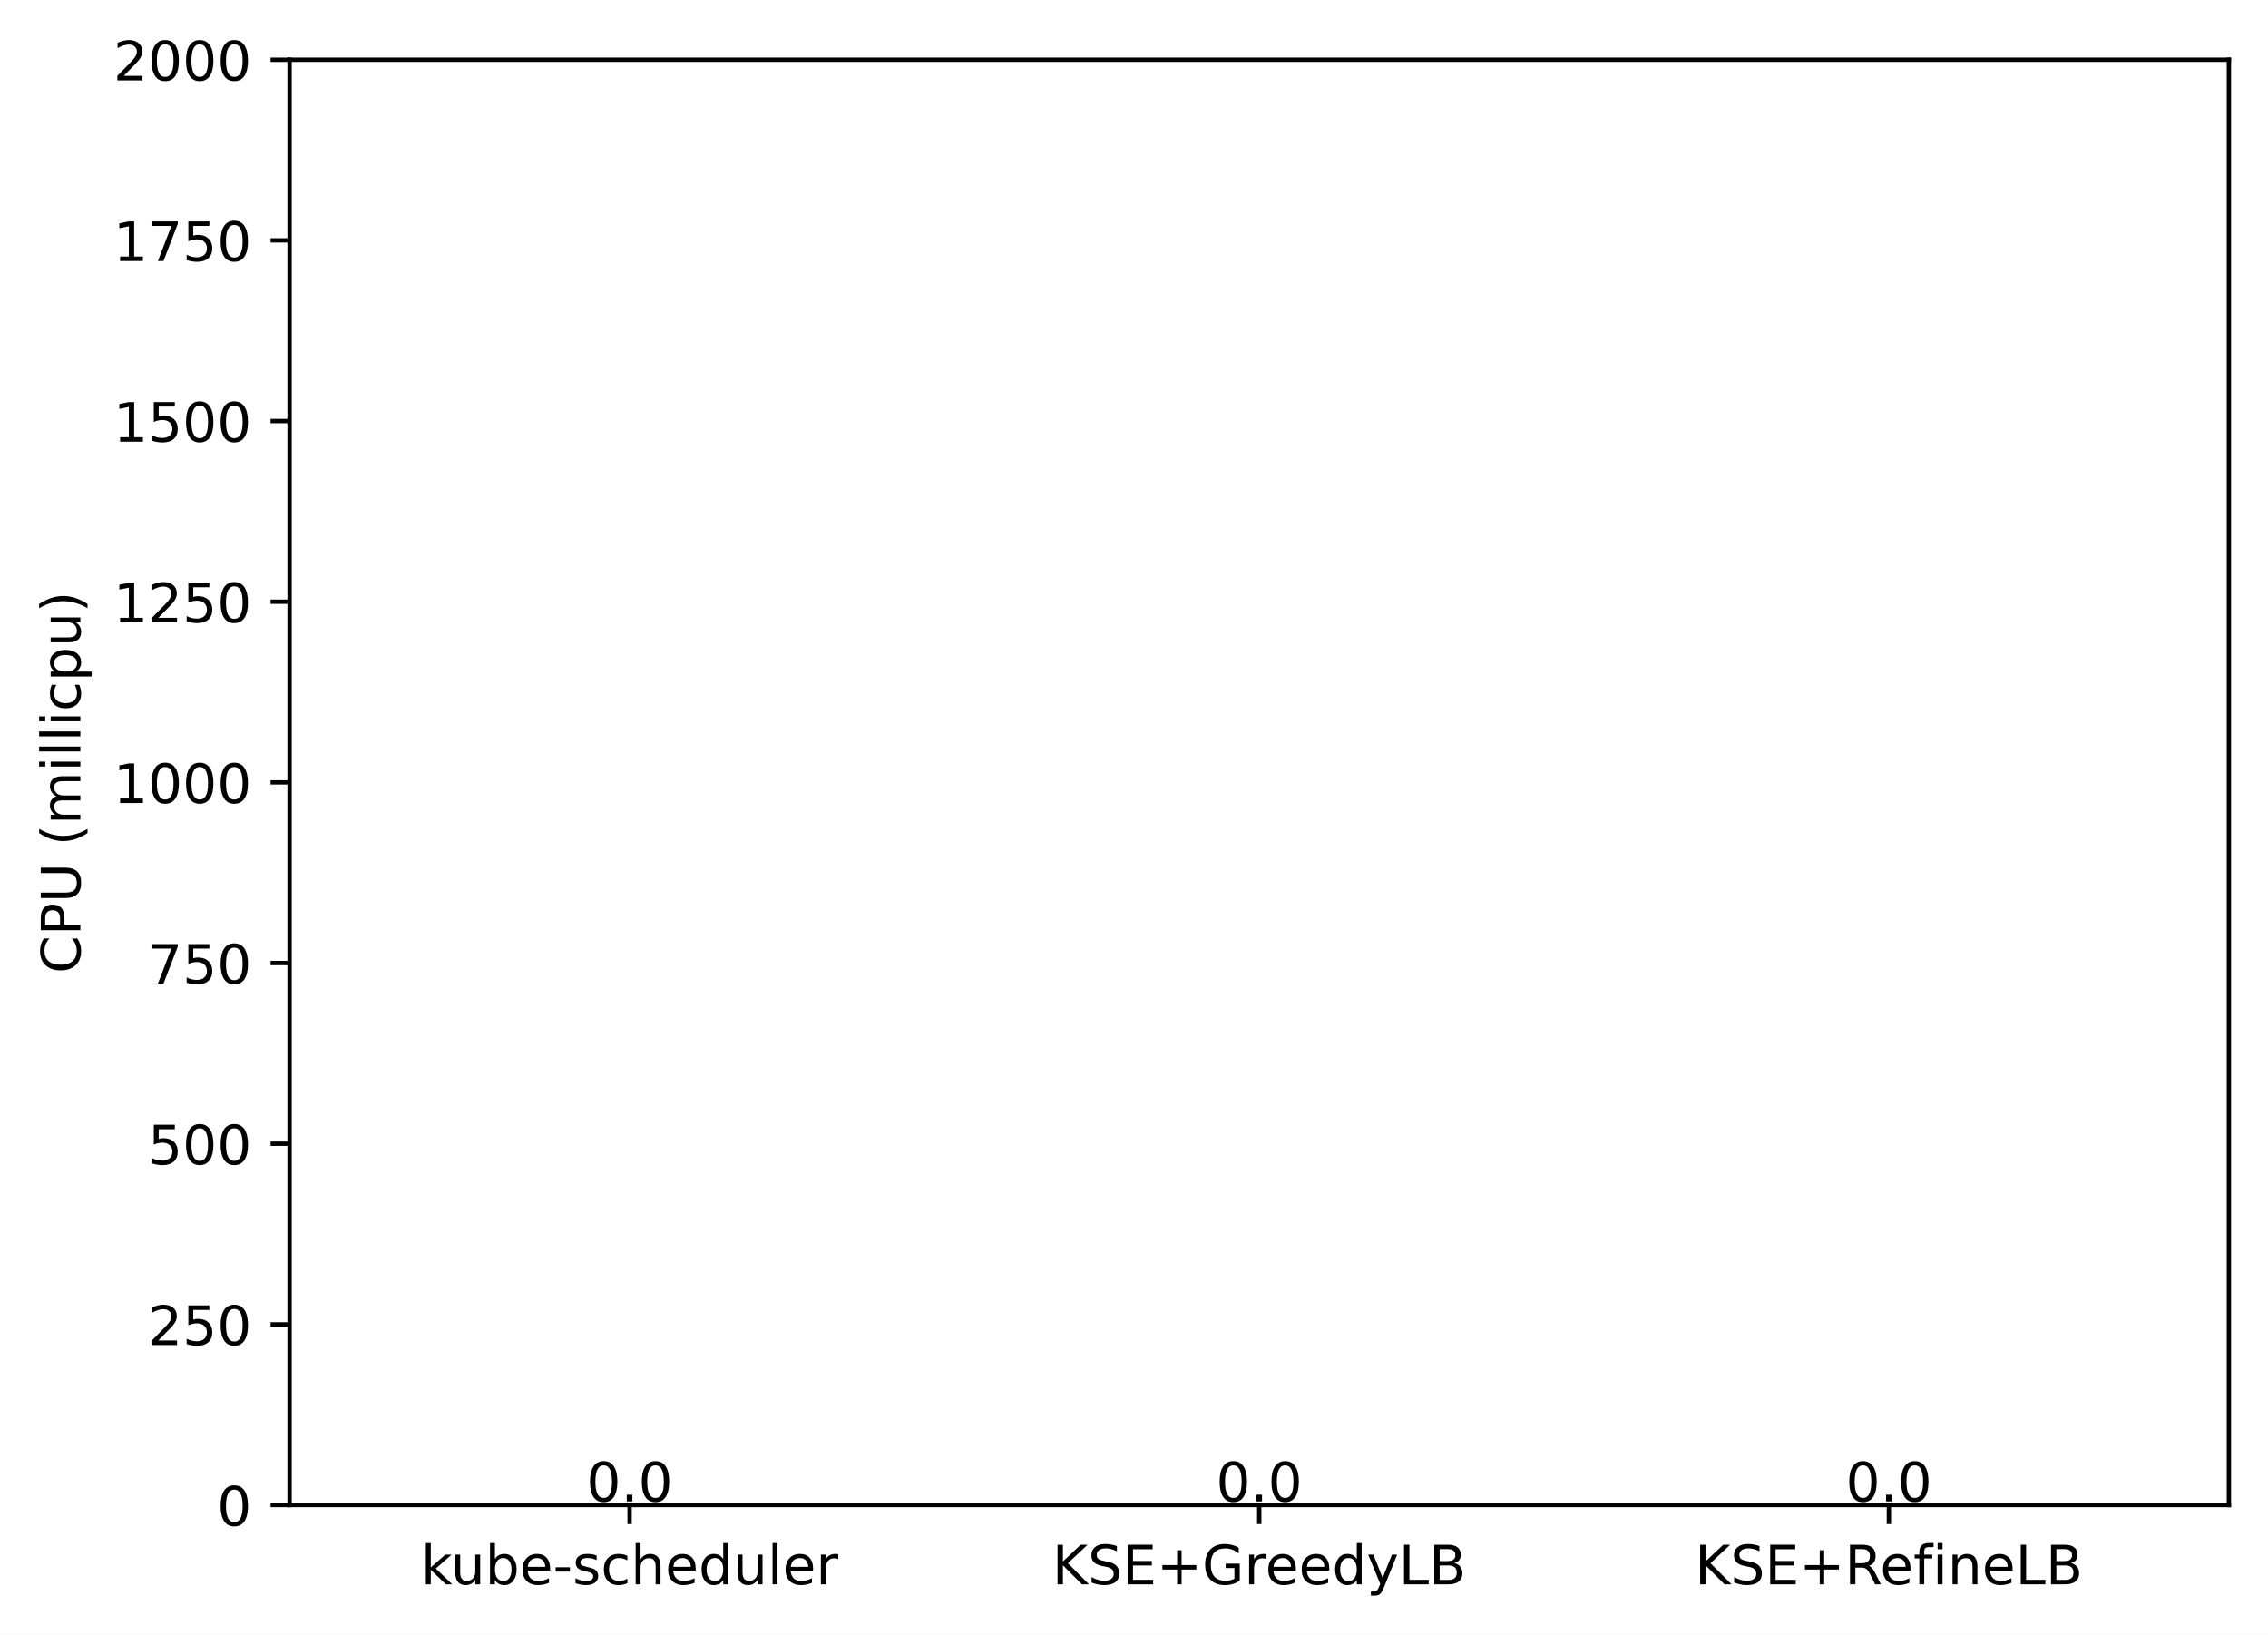
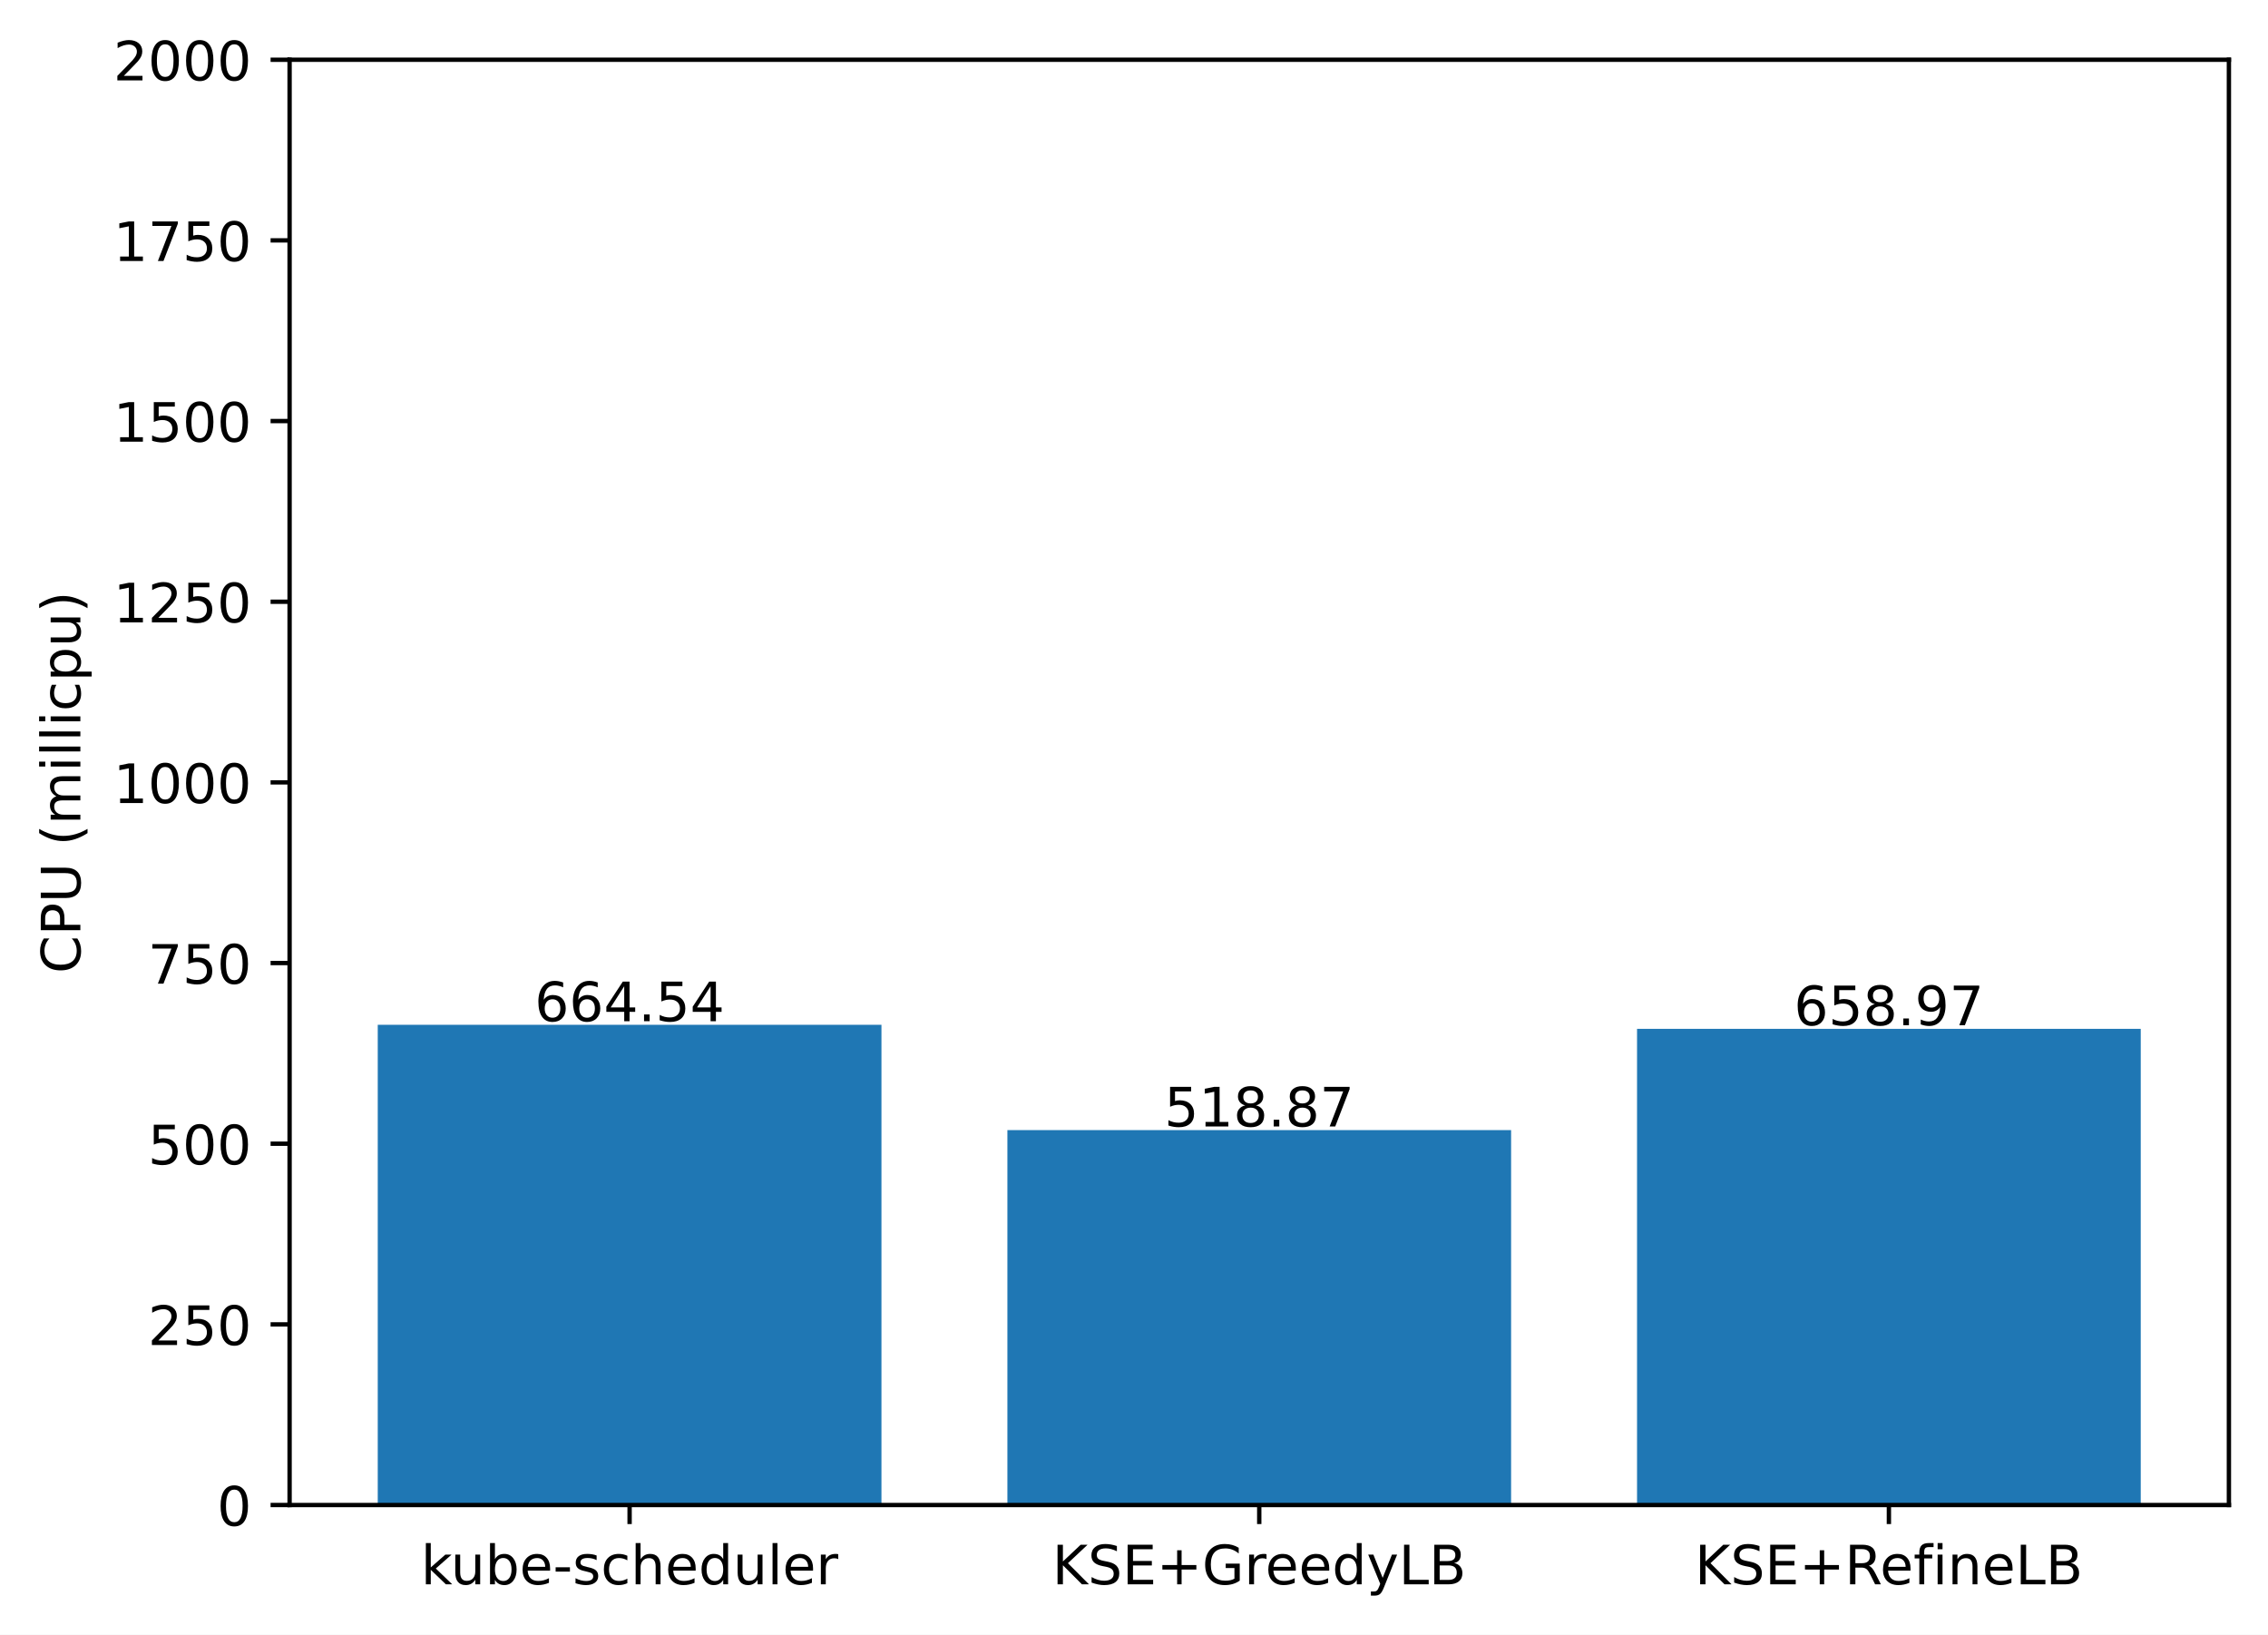
<svg xmlns="http://www.w3.org/2000/svg" xmlns:xlink="http://www.w3.org/1999/xlink" width="417.648pt" height="300.989pt" viewBox="0 0 417.648 300.989" version="1.1">
  <defs>
    <style type="text/css">*{stroke-linejoin: round; stroke-linecap: butt}</style>
  </defs>
  <g id="figure_1">
    <g id="patch_1">
      <path d="M 0 300.989  L 417.648 300.989  L 417.648 0  L 0 0  z " style="fill: #ffffff" />
    </g>
    <g id="axes_1">
      <g id="patch_2">
        <path d="M 53.328 277.111  L 410.448 277.111  L 410.448 10.999  L 53.328 10.999  z " style="fill: #ffffff" />
      </g>
      <g id="patch_3">
-         <path d="M 69.561 277.111  L 162.319 277.111  L 162.319 277.111  L 69.561 277.111  z " clip-path="url(#p4ad7c58e5f)" style="fill: #1f77b4" />
+         <path d="M 69.561 277.111  L 162.319 277.111  L 162.319 188.69  L 69.561 188.69  z " clip-path="url(#pa3d233bbb9)" style="fill: #1f77b4" />
      </g>
      <g id="patch_4">
-         <path d="M 185.509 277.111  L 278.267 277.111  L 278.267 277.111  L 185.509 277.111  z " clip-path="url(#p4ad7c58e5f)" style="fill: #1f77b4" />
+         <path d="M 185.509 277.111  L 278.267 277.111  L 278.267 208.072  L 185.509 208.072  z " clip-path="url(#pa3d233bbb9)" style="fill: #1f77b4" />
      </g>
      <g id="patch_5">
-         <path d="M 301.457 277.111  L 394.215 277.111  L 394.215 277.111  L 301.457 277.111  z " clip-path="url(#p4ad7c58e5f)" style="fill: #1f77b4" />
+         <path d="M 301.457 277.111  L 394.215 277.111  L 394.215 189.431  L 301.457 189.431  z " clip-path="url(#pa3d233bbb9)" style="fill: #1f77b4" />
      </g>
      <g id="matplotlib.axis_1">
        <g id="xtick_1">
          <g id="line2d_1">
            <defs>
-               <path id="m0cedd83560" d="M 0 0  L 0 3.5  " style="stroke: #000000; stroke-width: 0.8" />
+               <path id="m60b8b5bcab" d="M 0 0  L 0 3.5  " style="stroke: #000000; stroke-width: 0.8" />
            </defs>
            <g>
-               <use xlink:href="#m0cedd83560" x="115.94" y="277.111" style="stroke: #000000; stroke-width: 0.8" />
+               <use xlink:href="#m60b8b5bcab" x="115.94" y="277.111" style="stroke: #000000; stroke-width: 0.8" />
            </g>
          </g>
          <g id="text_1">
            <g transform="translate(77.51429 291.7097)scale(0.1 -0.1)">
              <defs>
                <path id="DejaVuSans-6b" d="M 581 4863  L 1159 4863  L 1159 1991  L 2875 3500  L 3609 3500  L 1753 1863  L 3688 0  L 2938 0  L 1159 1709  L 1159 0  L 581 0  L 581 4863  z " transform="scale(0.015625)" />
                <path id="DejaVuSans-75" d="M 544 1381  L 544 3500  L 1119 3500  L 1119 1403  Q 1119 906 1312 657  Q 1506 409 1894 409  Q 2359 409 2629 706  Q 2900 1003 2900 1516  L 2900 3500  L 3475 3500  L 3475 0  L 2900 0  L 2900 538  Q 2691 219 2414 64  Q 2138 -91 1772 -91  Q 1169 -91 856 284  Q 544 659 544 1381  z M 1991 3584  L 1991 3584  z " transform="scale(0.015625)" />
                <path id="DejaVuSans-62" d="M 3116 1747  Q 3116 2381 2855 2742  Q 2594 3103 2138 3103  Q 1681 3103 1420 2742  Q 1159 2381 1159 1747  Q 1159 1113 1420 752  Q 1681 391 2138 391  Q 2594 391 2855 752  Q 3116 1113 3116 1747  z M 1159 2969  Q 1341 3281 1617 3432  Q 1894 3584 2278 3584  Q 2916 3584 3314 3078  Q 3713 2572 3713 1747  Q 3713 922 3314 415  Q 2916 -91 2278 -91  Q 1894 -91 1617 61  Q 1341 213 1159 525  L 1159 0  L 581 0  L 581 4863  L 1159 4863  L 1159 2969  z " transform="scale(0.015625)" />
                <path id="DejaVuSans-65" d="M 3597 1894  L 3597 1613  L 953 1613  Q 991 1019 1311 708  Q 1631 397 2203 397  Q 2534 397 2845 478  Q 3156 559 3463 722  L 3463 178  Q 3153 47 2828 -22  Q 2503 -91 2169 -91  Q 1331 -91 842 396  Q 353 884 353 1716  Q 353 2575 817 3079  Q 1281 3584 2069 3584  Q 2775 3584 3186 3129  Q 3597 2675 3597 1894  z M 3022 2063  Q 3016 2534 2758 2815  Q 2500 3097 2075 3097  Q 1594 3097 1305 2825  Q 1016 2553 972 2059  L 3022 2063  z " transform="scale(0.015625)" />
                <path id="DejaVuSans-2d" d="M 313 2009  L 1997 2009  L 1997 1497  L 313 1497  L 313 2009  z " transform="scale(0.015625)" />
                <path id="DejaVuSans-73" d="M 2834 3397  L 2834 2853  Q 2591 2978 2328 3040  Q 2066 3103 1784 3103  Q 1356 3103 1142 2972  Q 928 2841 928 2578  Q 928 2378 1081 2264  Q 1234 2150 1697 2047  L 1894 2003  Q 2506 1872 2764 1633  Q 3022 1394 3022 966  Q 3022 478 2636 193  Q 2250 -91 1575 -91  Q 1294 -91 989 -36  Q 684 19 347 128  L 347 722  Q 666 556 975 473  Q 1284 391 1588 391  Q 1994 391 2212 530  Q 2431 669 2431 922  Q 2431 1156 2273 1281  Q 2116 1406 1581 1522  L 1381 1569  Q 847 1681 609 1914  Q 372 2147 372 2553  Q 372 3047 722 3315  Q 1072 3584 1716 3584  Q 2034 3584 2315 3537  Q 2597 3491 2834 3397  z " transform="scale(0.015625)" />
                <path id="DejaVuSans-63" d="M 3122 3366  L 3122 2828  Q 2878 2963 2633 3030  Q 2388 3097 2138 3097  Q 1578 3097 1268 2742  Q 959 2388 959 1747  Q 959 1106 1268 751  Q 1578 397 2138 397  Q 2388 397 2633 464  Q 2878 531 3122 666  L 3122 134  Q 2881 22 2623 -34  Q 2366 -91 2075 -91  Q 1284 -91 818 406  Q 353 903 353 1747  Q 353 2603 823 3093  Q 1294 3584 2113 3584  Q 2378 3584 2631 3529  Q 2884 3475 3122 3366  z " transform="scale(0.015625)" />
                <path id="DejaVuSans-68" d="M 3513 2113  L 3513 0  L 2938 0  L 2938 2094  Q 2938 2591 2744 2837  Q 2550 3084 2163 3084  Q 1697 3084 1428 2787  Q 1159 2491 1159 1978  L 1159 0  L 581 0  L 581 4863  L 1159 4863  L 1159 2956  Q 1366 3272 1645 3428  Q 1925 3584 2291 3584  Q 2894 3584 3203 3211  Q 3513 2838 3513 2113  z " transform="scale(0.015625)" />
                <path id="DejaVuSans-64" d="M 2906 2969  L 2906 4863  L 3481 4863  L 3481 0  L 2906 0  L 2906 525  Q 2725 213 2448 61  Q 2172 -91 1784 -91  Q 1150 -91 751 415  Q 353 922 353 1747  Q 353 2572 751 3078  Q 1150 3584 1784 3584  Q 2172 3584 2448 3432  Q 2725 3281 2906 2969  z M 947 1747  Q 947 1113 1208 752  Q 1469 391 1925 391  Q 2381 391 2643 752  Q 2906 1113 2906 1747  Q 2906 2381 2643 2742  Q 2381 3103 1925 3103  Q 1469 3103 1208 2742  Q 947 2381 947 1747  z " transform="scale(0.015625)" />
                <path id="DejaVuSans-6c" d="M 603 4863  L 1178 4863  L 1178 0  L 603 0  L 603 4863  z " transform="scale(0.015625)" />
                <path id="DejaVuSans-72" d="M 2631 2963  Q 2534 3019 2420 3045  Q 2306 3072 2169 3072  Q 1681 3072 1420 2755  Q 1159 2438 1159 1844  L 1159 0  L 581 0  L 581 3500  L 1159 3500  L 1159 2956  Q 1341 3275 1631 3429  Q 1922 3584 2338 3584  Q 2397 3584 2469 3576  Q 2541 3569 2628 3553  L 2631 2963  z " transform="scale(0.015625)" />
              </defs>
              <use xlink:href="#DejaVuSans-6b" />
              <use xlink:href="#DejaVuSans-75" x="54.785" />
              <use xlink:href="#DejaVuSans-62" x="118.164" />
              <use xlink:href="#DejaVuSans-65" x="181.641" />
              <use xlink:href="#DejaVuSans-2d" x="243.164" />
              <use xlink:href="#DejaVuSans-73" x="279.248" />
              <use xlink:href="#DejaVuSans-63" x="331.348" />
              <use xlink:href="#DejaVuSans-68" x="386.328" />
              <use xlink:href="#DejaVuSans-65" x="449.707" />
              <use xlink:href="#DejaVuSans-64" x="511.23" />
              <use xlink:href="#DejaVuSans-75" x="574.707" />
              <use xlink:href="#DejaVuSans-6c" x="638.086" />
              <use xlink:href="#DejaVuSans-65" x="665.869" />
              <use xlink:href="#DejaVuSans-72" x="727.393" />
            </g>
          </g>
        </g>
        <g id="xtick_2">
          <g id="line2d_2">
            <g>
-               <use xlink:href="#m0cedd83560" x="231.888" y="277.111" style="stroke: #000000; stroke-width: 0.8" />
+               <use xlink:href="#m60b8b5bcab" x="231.888" y="277.111" style="stroke: #000000; stroke-width: 0.8" />
            </g>
          </g>
          <g id="text_2">
            <g transform="translate(193.7655 291.7097)scale(0.1 -0.1)">
              <defs>
                <path id="DejaVuSans-4b" d="M 628 4666  L 1259 4666  L 1259 2694  L 3353 4666  L 4166 4666  L 1850 2491  L 4331 0  L 3500 0  L 1259 2247  L 1259 0  L 628 0  L 628 4666  z " transform="scale(0.015625)" />
                <path id="DejaVuSans-53" d="M 3425 4513  L 3425 3897  Q 3066 4069 2747 4153  Q 2428 4238 2131 4238  Q 1616 4238 1336 4038  Q 1056 3838 1056 3469  Q 1056 3159 1242 3001  Q 1428 2844 1947 2747  L 2328 2669  Q 3034 2534 3370 2195  Q 3706 1856 3706 1288  Q 3706 609 3251 259  Q 2797 -91 1919 -91  Q 1588 -91 1214 -16  Q 841 59 441 206  L 441 856  Q 825 641 1194 531  Q 1563 422 1919 422  Q 2459 422 2753 634  Q 3047 847 3047 1241  Q 3047 1584 2836 1778  Q 2625 1972 2144 2069  L 1759 2144  Q 1053 2284 737 2584  Q 422 2884 422 3419  Q 422 4038 858 4394  Q 1294 4750 2059 4750  Q 2388 4750 2728 4690  Q 3069 4631 3425 4513  z " transform="scale(0.015625)" />
                <path id="DejaVuSans-45" d="M 628 4666  L 3578 4666  L 3578 4134  L 1259 4134  L 1259 2753  L 3481 2753  L 3481 2222  L 1259 2222  L 1259 531  L 3634 531  L 3634 0  L 628 0  L 628 4666  z " transform="scale(0.015625)" />
                <path id="DejaVuSans-2b" d="M 2944 4013  L 2944 2272  L 4684 2272  L 4684 1741  L 2944 1741  L 2944 0  L 2419 0  L 2419 1741  L 678 1741  L 678 2272  L 2419 2272  L 2419 4013  L 2944 4013  z " transform="scale(0.015625)" />
                <path id="DejaVuSans-47" d="M 3809 666  L 3809 1919  L 2778 1919  L 2778 2438  L 4434 2438  L 4434 434  Q 4069 175 3628 42  Q 3188 -91 2688 -91  Q 1594 -91 976 548  Q 359 1188 359 2328  Q 359 3472 976 4111  Q 1594 4750 2688 4750  Q 3144 4750 3555 4637  Q 3966 4525 4313 4306  L 4313 3634  Q 3963 3931 3569 4081  Q 3175 4231 2741 4231  Q 1884 4231 1454 3753  Q 1025 3275 1025 2328  Q 1025 1384 1454 906  Q 1884 428 2741 428  Q 3075 428 3337 486  Q 3600 544 3809 666  z " transform="scale(0.015625)" />
                <path id="DejaVuSans-79" d="M 2059 -325  Q 1816 -950 1584 -1140  Q 1353 -1331 966 -1331  L 506 -1331  L 506 -850  L 844 -850  Q 1081 -850 1212 -737  Q 1344 -625 1503 -206  L 1606 56  L 191 3500  L 800 3500  L 1894 763  L 2988 3500  L 3597 3500  L 2059 -325  z " transform="scale(0.015625)" />
                <path id="DejaVuSans-4c" d="M 628 4666  L 1259 4666  L 1259 531  L 3531 531  L 3531 0  L 628 0  L 628 4666  z " transform="scale(0.015625)" />
                <path id="DejaVuSans-42" d="M 1259 2228  L 1259 519  L 2272 519  Q 2781 519 3026 730  Q 3272 941 3272 1375  Q 3272 1813 3026 2020  Q 2781 2228 2272 2228  L 1259 2228  z M 1259 4147  L 1259 2741  L 2194 2741  Q 2656 2741 2882 2914  Q 3109 3088 3109 3444  Q 3109 3797 2882 3972  Q 2656 4147 2194 4147  L 1259 4147  z M 628 4666  L 2241 4666  Q 2963 4666 3353 4366  Q 3744 4066 3744 3513  Q 3744 3084 3544 2831  Q 3344 2578 2956 2516  Q 3422 2416 3680 2098  Q 3938 1781 3938 1306  Q 3938 681 3513 340  Q 3088 0 2303 0  L 628 0  L 628 4666  z " transform="scale(0.015625)" />
              </defs>
              <use xlink:href="#DejaVuSans-4b" />
              <use xlink:href="#DejaVuSans-53" x="65.576" />
              <use xlink:href="#DejaVuSans-45" x="129.053" />
              <use xlink:href="#DejaVuSans-2b" x="192.236" />
              <use xlink:href="#DejaVuSans-47" x="276.025" />
              <use xlink:href="#DejaVuSans-72" x="353.516" />
              <use xlink:href="#DejaVuSans-65" x="392.379" />
              <use xlink:href="#DejaVuSans-65" x="453.902" />
              <use xlink:href="#DejaVuSans-64" x="515.426" />
              <use xlink:href="#DejaVuSans-79" x="578.902" />
              <use xlink:href="#DejaVuSans-4c" x="638.082" />
              <use xlink:href="#DejaVuSans-42" x="693.795" />
            </g>
          </g>
        </g>
        <g id="xtick_3">
          <g id="line2d_3">
            <g>
-               <use xlink:href="#m0cedd83560" x="347.836" y="277.111" style="stroke: #000000; stroke-width: 0.8" />
+               <use xlink:href="#m60b8b5bcab" x="347.836" y="277.111" style="stroke: #000000; stroke-width: 0.8" />
            </g>
          </g>
          <g id="text_3">
            <g transform="translate(312.0971 291.7097)scale(0.1 -0.1)">
              <defs>
                <path id="DejaVuSans-52" d="M 2841 2188  Q 3044 2119 3236 1894  Q 3428 1669 3622 1275  L 4263 0  L 3584 0  L 2988 1197  Q 2756 1666 2539 1819  Q 2322 1972 1947 1972  L 1259 1972  L 1259 0  L 628 0  L 628 4666  L 2053 4666  Q 2853 4666 3247 4331  Q 3641 3997 3641 3322  Q 3641 2881 3436 2590  Q 3231 2300 2841 2188  z M 1259 4147  L 1259 2491  L 2053 2491  Q 2509 2491 2742 2702  Q 2975 2913 2975 3322  Q 2975 3731 2742 3939  Q 2509 4147 2053 4147  L 1259 4147  z " transform="scale(0.015625)" />
                <path id="DejaVuSans-66" d="M 2375 4863  L 2375 4384  L 1825 4384  Q 1516 4384 1395 4259  Q 1275 4134 1275 3809  L 1275 3500  L 2222 3500  L 2222 3053  L 1275 3053  L 1275 0  L 697 0  L 697 3053  L 147 3053  L 147 3500  L 697 3500  L 697 3744  Q 697 4328 969 4595  Q 1241 4863 1831 4863  L 2375 4863  z " transform="scale(0.015625)" />
                <path id="DejaVuSans-69" d="M 603 3500  L 1178 3500  L 1178 0  L 603 0  L 603 3500  z M 603 4863  L 1178 4863  L 1178 4134  L 603 4134  L 603 4863  z " transform="scale(0.015625)" />
                <path id="DejaVuSans-6e" d="M 3513 2113  L 3513 0  L 2938 0  L 2938 2094  Q 2938 2591 2744 2837  Q 2550 3084 2163 3084  Q 1697 3084 1428 2787  Q 1159 2491 1159 1978  L 1159 0  L 581 0  L 581 3500  L 1159 3500  L 1159 2956  Q 1366 3272 1645 3428  Q 1925 3584 2291 3584  Q 2894 3584 3203 3211  Q 3513 2838 3513 2113  z " transform="scale(0.015625)" />
              </defs>
              <use xlink:href="#DejaVuSans-4b" />
              <use xlink:href="#DejaVuSans-53" x="65.576" />
              <use xlink:href="#DejaVuSans-45" x="129.053" />
              <use xlink:href="#DejaVuSans-2b" x="192.236" />
              <use xlink:href="#DejaVuSans-52" x="276.025" />
              <use xlink:href="#DejaVuSans-65" x="341.008" />
              <use xlink:href="#DejaVuSans-66" x="402.531" />
              <use xlink:href="#DejaVuSans-69" x="437.736" />
              <use xlink:href="#DejaVuSans-6e" x="465.52" />
              <use xlink:href="#DejaVuSans-65" x="528.898" />
              <use xlink:href="#DejaVuSans-4c" x="590.422" />
              <use xlink:href="#DejaVuSans-42" x="646.135" />
            </g>
          </g>
        </g>
      </g>
      <g id="matplotlib.axis_2">
        <g id="ytick_1">
          <g id="line2d_4">
            <defs>
-               <path id="m7440c6a08d" d="M 0 0  L -3.5 0  " style="stroke: #000000; stroke-width: 0.8" />
+               <path id="m6263ef5c12" d="M 0 0  L -3.5 0  " style="stroke: #000000; stroke-width: 0.8" />
            </defs>
            <g>
-               <use xlink:href="#m7440c6a08d" x="53.328" y="277.111" style="stroke: #000000; stroke-width: 0.8" />
+               <use xlink:href="#m6263ef5c12" x="53.328" y="277.111" style="stroke: #000000; stroke-width: 0.8" />
            </g>
          </g>
          <g id="text_4">
            <g transform="translate(39.96563 280.9104)scale(0.1 -0.1)">
              <defs>
                <path id="DejaVuSans-30" d="M 2034 4250  Q 1547 4250 1301 3770  Q 1056 3291 1056 2328  Q 1056 1369 1301 889  Q 1547 409 2034 409  Q 2525 409 2770 889  Q 3016 1369 3016 2328  Q 3016 3291 2770 3770  Q 2525 4250 2034 4250  z M 2034 4750  Q 2819 4750 3233 4129  Q 3647 3509 3647 2328  Q 3647 1150 3233 529  Q 2819 -91 2034 -91  Q 1250 -91 836 529  Q 422 1150 422 2328  Q 422 3509 836 4129  Q 1250 4750 2034 4750  z " transform="scale(0.015625)" />
              </defs>
              <use xlink:href="#DejaVuSans-30" />
            </g>
          </g>
        </g>
        <g id="ytick_2">
          <g id="line2d_5">
            <g>
-               <use xlink:href="#m7440c6a08d" x="53.328" y="243.847" style="stroke: #000000; stroke-width: 0.8" />
+               <use xlink:href="#m6263ef5c12" x="53.328" y="243.847" style="stroke: #000000; stroke-width: 0.8" />
            </g>
          </g>
          <g id="text_5">
            <g transform="translate(27.24063 247.6464)scale(0.1 -0.1)">
              <defs>
                <path id="DejaVuSans-32" d="M 1228 531  L 3431 531  L 3431 0  L 469 0  L 469 531  Q 828 903 1448 1529  Q 2069 2156 2228 2338  Q 2531 2678 2651 2914  Q 2772 3150 2772 3378  Q 2772 3750 2511 3984  Q 2250 4219 1831 4219  Q 1534 4219 1204 4116  Q 875 4013 500 3803  L 500 4441  Q 881 4594 1212 4672  Q 1544 4750 1819 4750  Q 2544 4750 2975 4387  Q 3406 4025 3406 3419  Q 3406 3131 3298 2873  Q 3191 2616 2906 2266  Q 2828 2175 2409 1742  Q 1991 1309 1228 531  z " transform="scale(0.015625)" />
                <path id="DejaVuSans-35" d="M 691 4666  L 3169 4666  L 3169 4134  L 1269 4134  L 1269 2991  Q 1406 3038 1543 3061  Q 1681 3084 1819 3084  Q 2600 3084 3056 2656  Q 3513 2228 3513 1497  Q 3513 744 3044 326  Q 2575 -91 1722 -91  Q 1428 -91 1123 -41  Q 819 9 494 109  L 494 744  Q 775 591 1075 516  Q 1375 441 1709 441  Q 2250 441 2565 725  Q 2881 1009 2881 1497  Q 2881 1984 2565 2268  Q 2250 2553 1709 2553  Q 1456 2553 1204 2497  Q 953 2441 691 2322  L 691 4666  z " transform="scale(0.015625)" />
              </defs>
              <use xlink:href="#DejaVuSans-32" />
              <use xlink:href="#DejaVuSans-35" x="63.623" />
              <use xlink:href="#DejaVuSans-30" x="127.246" />
            </g>
          </g>
        </g>
        <g id="ytick_3">
          <g id="line2d_6">
            <g>
-               <use xlink:href="#m7440c6a08d" x="53.328" y="210.583" style="stroke: #000000; stroke-width: 0.8" />
+               <use xlink:href="#m6263ef5c12" x="53.328" y="210.583" style="stroke: #000000; stroke-width: 0.8" />
            </g>
          </g>
          <g id="text_6">
            <g transform="translate(27.24063 214.3824)scale(0.1 -0.1)">
              <use xlink:href="#DejaVuSans-35" />
              <use xlink:href="#DejaVuSans-30" x="63.623" />
              <use xlink:href="#DejaVuSans-30" x="127.246" />
            </g>
          </g>
        </g>
        <g id="ytick_4">
          <g id="line2d_7">
            <g>
-               <use xlink:href="#m7440c6a08d" x="53.328" y="177.319" style="stroke: #000000; stroke-width: 0.8" />
+               <use xlink:href="#m6263ef5c12" x="53.328" y="177.319" style="stroke: #000000; stroke-width: 0.8" />
            </g>
          </g>
          <g id="text_7">
            <g transform="translate(27.24063 181.1184)scale(0.1 -0.1)">
              <defs>
                <path id="DejaVuSans-37" d="M 525 4666  L 3525 4666  L 3525 4397  L 1831 0  L 1172 0  L 2766 4134  L 525 4134  L 525 4666  z " transform="scale(0.015625)" />
              </defs>
              <use xlink:href="#DejaVuSans-37" />
              <use xlink:href="#DejaVuSans-35" x="63.623" />
              <use xlink:href="#DejaVuSans-30" x="127.246" />
            </g>
          </g>
        </g>
        <g id="ytick_5">
          <g id="line2d_8">
            <g>
-               <use xlink:href="#m7440c6a08d" x="53.328" y="144.055" style="stroke: #000000; stroke-width: 0.8" />
+               <use xlink:href="#m6263ef5c12" x="53.328" y="144.055" style="stroke: #000000; stroke-width: 0.8" />
            </g>
          </g>
          <g id="text_8">
            <g transform="translate(20.87813 147.8544)scale(0.1 -0.1)">
              <defs>
                <path id="DejaVuSans-31" d="M 794 531  L 1825 531  L 1825 4091  L 703 3866  L 703 4441  L 1819 4666  L 2450 4666  L 2450 531  L 3481 531  L 3481 0  L 794 0  L 794 531  z " transform="scale(0.015625)" />
              </defs>
              <use xlink:href="#DejaVuSans-31" />
              <use xlink:href="#DejaVuSans-30" x="63.623" />
              <use xlink:href="#DejaVuSans-30" x="127.246" />
              <use xlink:href="#DejaVuSans-30" x="190.869" />
            </g>
          </g>
        </g>
        <g id="ytick_6">
          <g id="line2d_9">
            <g>
-               <use xlink:href="#m7440c6a08d" x="53.328" y="110.791" style="stroke: #000000; stroke-width: 0.8" />
+               <use xlink:href="#m6263ef5c12" x="53.328" y="110.791" style="stroke: #000000; stroke-width: 0.8" />
            </g>
          </g>
          <g id="text_9">
            <g transform="translate(20.87813 114.5904)scale(0.1 -0.1)">
              <use xlink:href="#DejaVuSans-31" />
              <use xlink:href="#DejaVuSans-32" x="63.623" />
              <use xlink:href="#DejaVuSans-35" x="127.246" />
              <use xlink:href="#DejaVuSans-30" x="190.869" />
            </g>
          </g>
        </g>
        <g id="ytick_7">
          <g id="line2d_10">
            <g>
-               <use xlink:href="#m7440c6a08d" x="53.328" y="77.527" style="stroke: #000000; stroke-width: 0.8" />
+               <use xlink:href="#m6263ef5c12" x="53.328" y="77.527" style="stroke: #000000; stroke-width: 0.8" />
            </g>
          </g>
          <g id="text_10">
            <g transform="translate(20.87813 81.32644)scale(0.1 -0.1)">
              <use xlink:href="#DejaVuSans-31" />
              <use xlink:href="#DejaVuSans-35" x="63.623" />
              <use xlink:href="#DejaVuSans-30" x="127.246" />
              <use xlink:href="#DejaVuSans-30" x="190.869" />
            </g>
          </g>
        </g>
        <g id="ytick_8">
          <g id="line2d_11">
            <g>
-               <use xlink:href="#m7440c6a08d" x="53.328" y="44.263" style="stroke: #000000; stroke-width: 0.8" />
+               <use xlink:href="#m6263ef5c12" x="53.328" y="44.263" style="stroke: #000000; stroke-width: 0.8" />
            </g>
          </g>
          <g id="text_11">
            <g transform="translate(20.87813 48.06244)scale(0.1 -0.1)">
              <use xlink:href="#DejaVuSans-31" />
              <use xlink:href="#DejaVuSans-37" x="63.623" />
              <use xlink:href="#DejaVuSans-35" x="127.246" />
              <use xlink:href="#DejaVuSans-30" x="190.869" />
            </g>
          </g>
        </g>
        <g id="ytick_9">
          <g id="line2d_12">
            <g>
-               <use xlink:href="#m7440c6a08d" x="53.328" y="10.999" style="stroke: #000000; stroke-width: 0.8" />
+               <use xlink:href="#m6263ef5c12" x="53.328" y="10.999" style="stroke: #000000; stroke-width: 0.8" />
            </g>
          </g>
          <g id="text_12">
            <g transform="translate(20.87813 14.79844)scale(0.1 -0.1)">
              <use xlink:href="#DejaVuSans-32" />
              <use xlink:href="#DejaVuSans-30" x="63.623" />
              <use xlink:href="#DejaVuSans-30" x="127.246" />
              <use xlink:href="#DejaVuSans-30" x="190.869" />
            </g>
          </g>
        </g>
        <g id="text_13">
          <g transform="translate(14.79844 179.2302)rotate(-90)scale(0.1 -0.1)">
            <defs>
              <path id="DejaVuSans-43" d="M 4122 4306  L 4122 3641  Q 3803 3938 3442 4084  Q 3081 4231 2675 4231  Q 1875 4231 1450 3742  Q 1025 3253 1025 2328  Q 1025 1406 1450 917  Q 1875 428 2675 428  Q 3081 428 3442 575  Q 3803 722 4122 1019  L 4122 359  Q 3791 134 3420 21  Q 3050 -91 2638 -91  Q 1578 -91 968 557  Q 359 1206 359 2328  Q 359 3453 968 4101  Q 1578 4750 2638 4750  Q 3056 4750 3426 4639  Q 3797 4528 4122 4306  z " transform="scale(0.015625)" />
              <path id="DejaVuSans-50" d="M 1259 4147  L 1259 2394  L 2053 2394  Q 2494 2394 2734 2622  Q 2975 2850 2975 3272  Q 2975 3691 2734 3919  Q 2494 4147 2053 4147  L 1259 4147  z M 628 4666  L 2053 4666  Q 2838 4666 3239 4311  Q 3641 3956 3641 3272  Q 3641 2581 3239 2228  Q 2838 1875 2053 1875  L 1259 1875  L 1259 0  L 628 0  L 628 4666  z " transform="scale(0.015625)" />
              <path id="DejaVuSans-55" d="M 556 4666  L 1191 4666  L 1191 1831  Q 1191 1081 1462 751  Q 1734 422 2344 422  Q 2950 422 3222 751  Q 3494 1081 3494 1831  L 3494 4666  L 4128 4666  L 4128 1753  Q 4128 841 3676 375  Q 3225 -91 2344 -91  Q 1459 -91 1007 375  Q 556 841 556 1753  L 556 4666  z " transform="scale(0.015625)" />
              <path id="DejaVuSans-20" transform="scale(0.015625)" />
              <path id="DejaVuSans-28" d="M 1984 4856  Q 1566 4138 1362 3434  Q 1159 2731 1159 2009  Q 1159 1288 1364 580  Q 1569 -128 1984 -844  L 1484 -844  Q 1016 -109 783 600  Q 550 1309 550 2009  Q 550 2706 781 3412  Q 1013 4119 1484 4856  L 1984 4856  z " transform="scale(0.015625)" />
              <path id="DejaVuSans-6d" d="M 3328 2828  Q 3544 3216 3844 3400  Q 4144 3584 4550 3584  Q 5097 3584 5394 3201  Q 5691 2819 5691 2113  L 5691 0  L 5113 0  L 5113 2094  Q 5113 2597 4934 2840  Q 4756 3084 4391 3084  Q 3944 3084 3684 2787  Q 3425 2491 3425 1978  L 3425 0  L 2847 0  L 2847 2094  Q 2847 2600 2669 2842  Q 2491 3084 2119 3084  Q 1678 3084 1418 2786  Q 1159 2488 1159 1978  L 1159 0  L 581 0  L 581 3500  L 1159 3500  L 1159 2956  Q 1356 3278 1631 3431  Q 1906 3584 2284 3584  Q 2666 3584 2933 3390  Q 3200 3197 3328 2828  z " transform="scale(0.015625)" />
              <path id="DejaVuSans-70" d="M 1159 525  L 1159 -1331  L 581 -1331  L 581 3500  L 1159 3500  L 1159 2969  Q 1341 3281 1617 3432  Q 1894 3584 2278 3584  Q 2916 3584 3314 3078  Q 3713 2572 3713 1747  Q 3713 922 3314 415  Q 2916 -91 2278 -91  Q 1894 -91 1617 61  Q 1341 213 1159 525  z M 3116 1747  Q 3116 2381 2855 2742  Q 2594 3103 2138 3103  Q 1681 3103 1420 2742  Q 1159 2381 1159 1747  Q 1159 1113 1420 752  Q 1681 391 2138 391  Q 2594 391 2855 752  Q 3116 1113 3116 1747  z " transform="scale(0.015625)" />
              <path id="DejaVuSans-29" d="M 513 4856  L 1013 4856  Q 1481 4119 1714 3412  Q 1947 2706 1947 2009  Q 1947 1309 1714 600  Q 1481 -109 1013 -844  L 513 -844  Q 928 -128 1133 580  Q 1338 1288 1338 2009  Q 1338 2731 1133 3434  Q 928 4138 513 4856  z " transform="scale(0.015625)" />
            </defs>
            <use xlink:href="#DejaVuSans-43" />
            <use xlink:href="#DejaVuSans-50" x="69.824" />
            <use xlink:href="#DejaVuSans-55" x="130.127" />
            <use xlink:href="#DejaVuSans-20" x="203.32" />
            <use xlink:href="#DejaVuSans-28" x="235.107" />
            <use xlink:href="#DejaVuSans-6d" x="274.121" />
            <use xlink:href="#DejaVuSans-69" x="371.533" />
            <use xlink:href="#DejaVuSans-6c" x="399.316" />
            <use xlink:href="#DejaVuSans-6c" x="427.1" />
            <use xlink:href="#DejaVuSans-69" x="454.883" />
            <use xlink:href="#DejaVuSans-63" x="482.666" />
            <use xlink:href="#DejaVuSans-70" x="537.646" />
            <use xlink:href="#DejaVuSans-75" x="601.123" />
            <use xlink:href="#DejaVuSans-29" x="664.502" />
          </g>
        </g>
      </g>
      <g id="patch_6">
        <path d="M 53.328 277.111  L 53.328 10.999  " style="fill: none; stroke: #000000; stroke-width: 0.8; stroke-linejoin: miter; stroke-linecap: square" />
      </g>
      <g id="patch_7">
        <path d="M 410.448 277.111  L 410.448 10.999  " style="fill: none; stroke: #000000; stroke-width: 0.8; stroke-linejoin: miter; stroke-linecap: square" />
      </g>
      <g id="patch_8">
        <path d="M 53.328 277.111  L 410.448 277.111  " style="fill: none; stroke: #000000; stroke-width: 0.8; stroke-linejoin: miter; stroke-linecap: square" />
      </g>
      <g id="patch_9">
        <path d="M 53.328 10.999  L 410.448 10.999  " style="fill: none; stroke: #000000; stroke-width: 0.8; stroke-linejoin: miter; stroke-linecap: square" />
      </g>
      <g id="text_14">
-         <g transform="translate(107.9885 276.4459)scale(0.1 -0.1)">
+         <g transform="translate(98.44476 188.0249)scale(0.1 -0.1)">
          <defs>
+             <path id="DejaVuSans-36" d="M 2113 2584  Q 1688 2584 1439 2293  Q 1191 2003 1191 1497  Q 1191 994 1439 701  Q 1688 409 2113 409  Q 2538 409 2786 701  Q 3034 994 3034 1497  Q 3034 2003 2786 2293  Q 2538 2584 2113 2584  z M 3366 4563  L 3366 3988  Q 3128 4100 2886 4159  Q 2644 4219 2406 4219  Q 1781 4219 1451 3797  Q 1122 3375 1075 2522  Q 1259 2794 1537 2939  Q 1816 3084 2150 3084  Q 2853 3084 3261 2657  Q 3669 2231 3669 1497  Q 3669 778 3244 343  Q 2819 -91 2113 -91  Q 1303 -91 875 529  Q 447 1150 447 2328  Q 447 3434 972 4092  Q 1497 4750 2381 4750  Q 2619 4750 2861 4703  Q 3103 4656 3366 4563  z " transform="scale(0.015625)" />
+             <path id="DejaVuSans-34" d="M 2419 4116  L 825 1625  L 2419 1625  L 2419 4116  z M 2253 4666  L 3047 4666  L 3047 1625  L 3713 1625  L 3713 1100  L 3047 1100  L 3047 0  L 2419 0  L 2419 1100  L 313 1100  L 313 1709  L 2253 4666  z " transform="scale(0.015625)" />
            <path id="DejaVuSans-2e" d="M 684 794  L 1344 794  L 1344 0  L 684 0  L 684 794  z " transform="scale(0.015625)" />
          </defs>
-           <use xlink:href="#DejaVuSans-30" />
-           <use xlink:href="#DejaVuSans-2e" x="63.623" />
-           <use xlink:href="#DejaVuSans-30" x="95.41" />
+           <use xlink:href="#DejaVuSans-36" />
+           <use xlink:href="#DejaVuSans-36" x="63.623" />
+           <use xlink:href="#DejaVuSans-34" x="127.246" />
+           <use xlink:href="#DejaVuSans-2e" x="190.869" />
+           <use xlink:href="#DejaVuSans-35" x="222.656" />
+           <use xlink:href="#DejaVuSans-34" x="286.279" />
        </g>
      </g>
      <g id="text_15">
-         <g transform="translate(223.9366 276.4459)scale(0.1 -0.1)">
-           <use xlink:href="#DejaVuSans-30" />
-           <use xlink:href="#DejaVuSans-2e" x="63.623" />
-           <use xlink:href="#DejaVuSans-30" x="95.41" />
+         <g transform="translate(214.3928 207.4072)scale(0.1 -0.1)">
+           <defs>
+             <path id="DejaVuSans-38" d="M 2034 2216  Q 1584 2216 1326 1975  Q 1069 1734 1069 1313  Q 1069 891 1326 650  Q 1584 409 2034 409  Q 2484 409 2743 651  Q 3003 894 3003 1313  Q 3003 1734 2745 1975  Q 2488 2216 2034 2216  z M 1403 2484  Q 997 2584 770 2862  Q 544 3141 544 3541  Q 544 4100 942 4425  Q 1341 4750 2034 4750  Q 2731 4750 3128 4425  Q 3525 4100 3525 3541  Q 3525 3141 3298 2862  Q 3072 2584 2669 2484  Q 3125 2378 3379 2068  Q 3634 1759 3634 1313  Q 3634 634 3220 271  Q 2806 -91 2034 -91  Q 1263 -91 848 271  Q 434 634 434 1313  Q 434 1759 690 2068  Q 947 2378 1403 2484  z M 1172 3481  Q 1172 3119 1398 2916  Q 1625 2713 2034 2713  Q 2441 2713 2670 2916  Q 2900 3119 2900 3481  Q 2900 3844 2670 4047  Q 2441 4250 2034 4250  Q 1625 4250 1398 4047  Q 1172 3844 1172 3481  z " transform="scale(0.015625)" />
+           </defs>
+           <use xlink:href="#DejaVuSans-35" />
+           <use xlink:href="#DejaVuSans-31" x="63.623" />
+           <use xlink:href="#DejaVuSans-38" x="127.246" />
+           <use xlink:href="#DejaVuSans-2e" x="190.869" />
+           <use xlink:href="#DejaVuSans-38" x="222.656" />
+           <use xlink:href="#DejaVuSans-37" x="286.279" />
        </g>
      </g>
      <g id="text_16">
-         <g transform="translate(339.8846 276.4459)scale(0.1 -0.1)">
-           <use xlink:href="#DejaVuSans-30" />
-           <use xlink:href="#DejaVuSans-2e" x="63.623" />
-           <use xlink:href="#DejaVuSans-30" x="95.41" />
+         <g transform="translate(330.3409 188.766)scale(0.1 -0.1)">
+           <defs>
+             <path id="DejaVuSans-39" d="M 703 97  L 703 672  Q 941 559 1184 500  Q 1428 441 1663 441  Q 2288 441 2617 861  Q 2947 1281 2994 2138  Q 2813 1869 2534 1725  Q 2256 1581 1919 1581  Q 1219 1581 811 2004  Q 403 2428 403 3163  Q 403 3881 828 4315  Q 1253 4750 1959 4750  Q 2769 4750 3195 4129  Q 3622 3509 3622 2328  Q 3622 1225 3098 567  Q 2575 -91 1691 -91  Q 1453 -91 1209 -44  Q 966 3 703 97  z M 1959 2075  Q 2384 2075 2632 2365  Q 2881 2656 2881 3163  Q 2881 3666 2632 3958  Q 2384 4250 1959 4250  Q 1534 4250 1286 3958  Q 1038 3666 1038 3163  Q 1038 2656 1286 2365  Q 1534 2075 1959 2075  z " transform="scale(0.015625)" />
+           </defs>
+           <use xlink:href="#DejaVuSans-36" />
+           <use xlink:href="#DejaVuSans-35" x="63.623" />
+           <use xlink:href="#DejaVuSans-38" x="127.246" />
+           <use xlink:href="#DejaVuSans-2e" x="190.869" />
+           <use xlink:href="#DejaVuSans-39" x="222.656" />
+           <use xlink:href="#DejaVuSans-37" x="286.279" />
        </g>
      </g>
    </g>
  </g>
  <defs>
-     <clipPath id="p4ad7c58e5f">
+     <clipPath id="pa3d233bbb9">
      <rect x="53.328" y="10.999" width="357.12" height="266.112" />
    </clipPath>
  </defs>
</svg>
